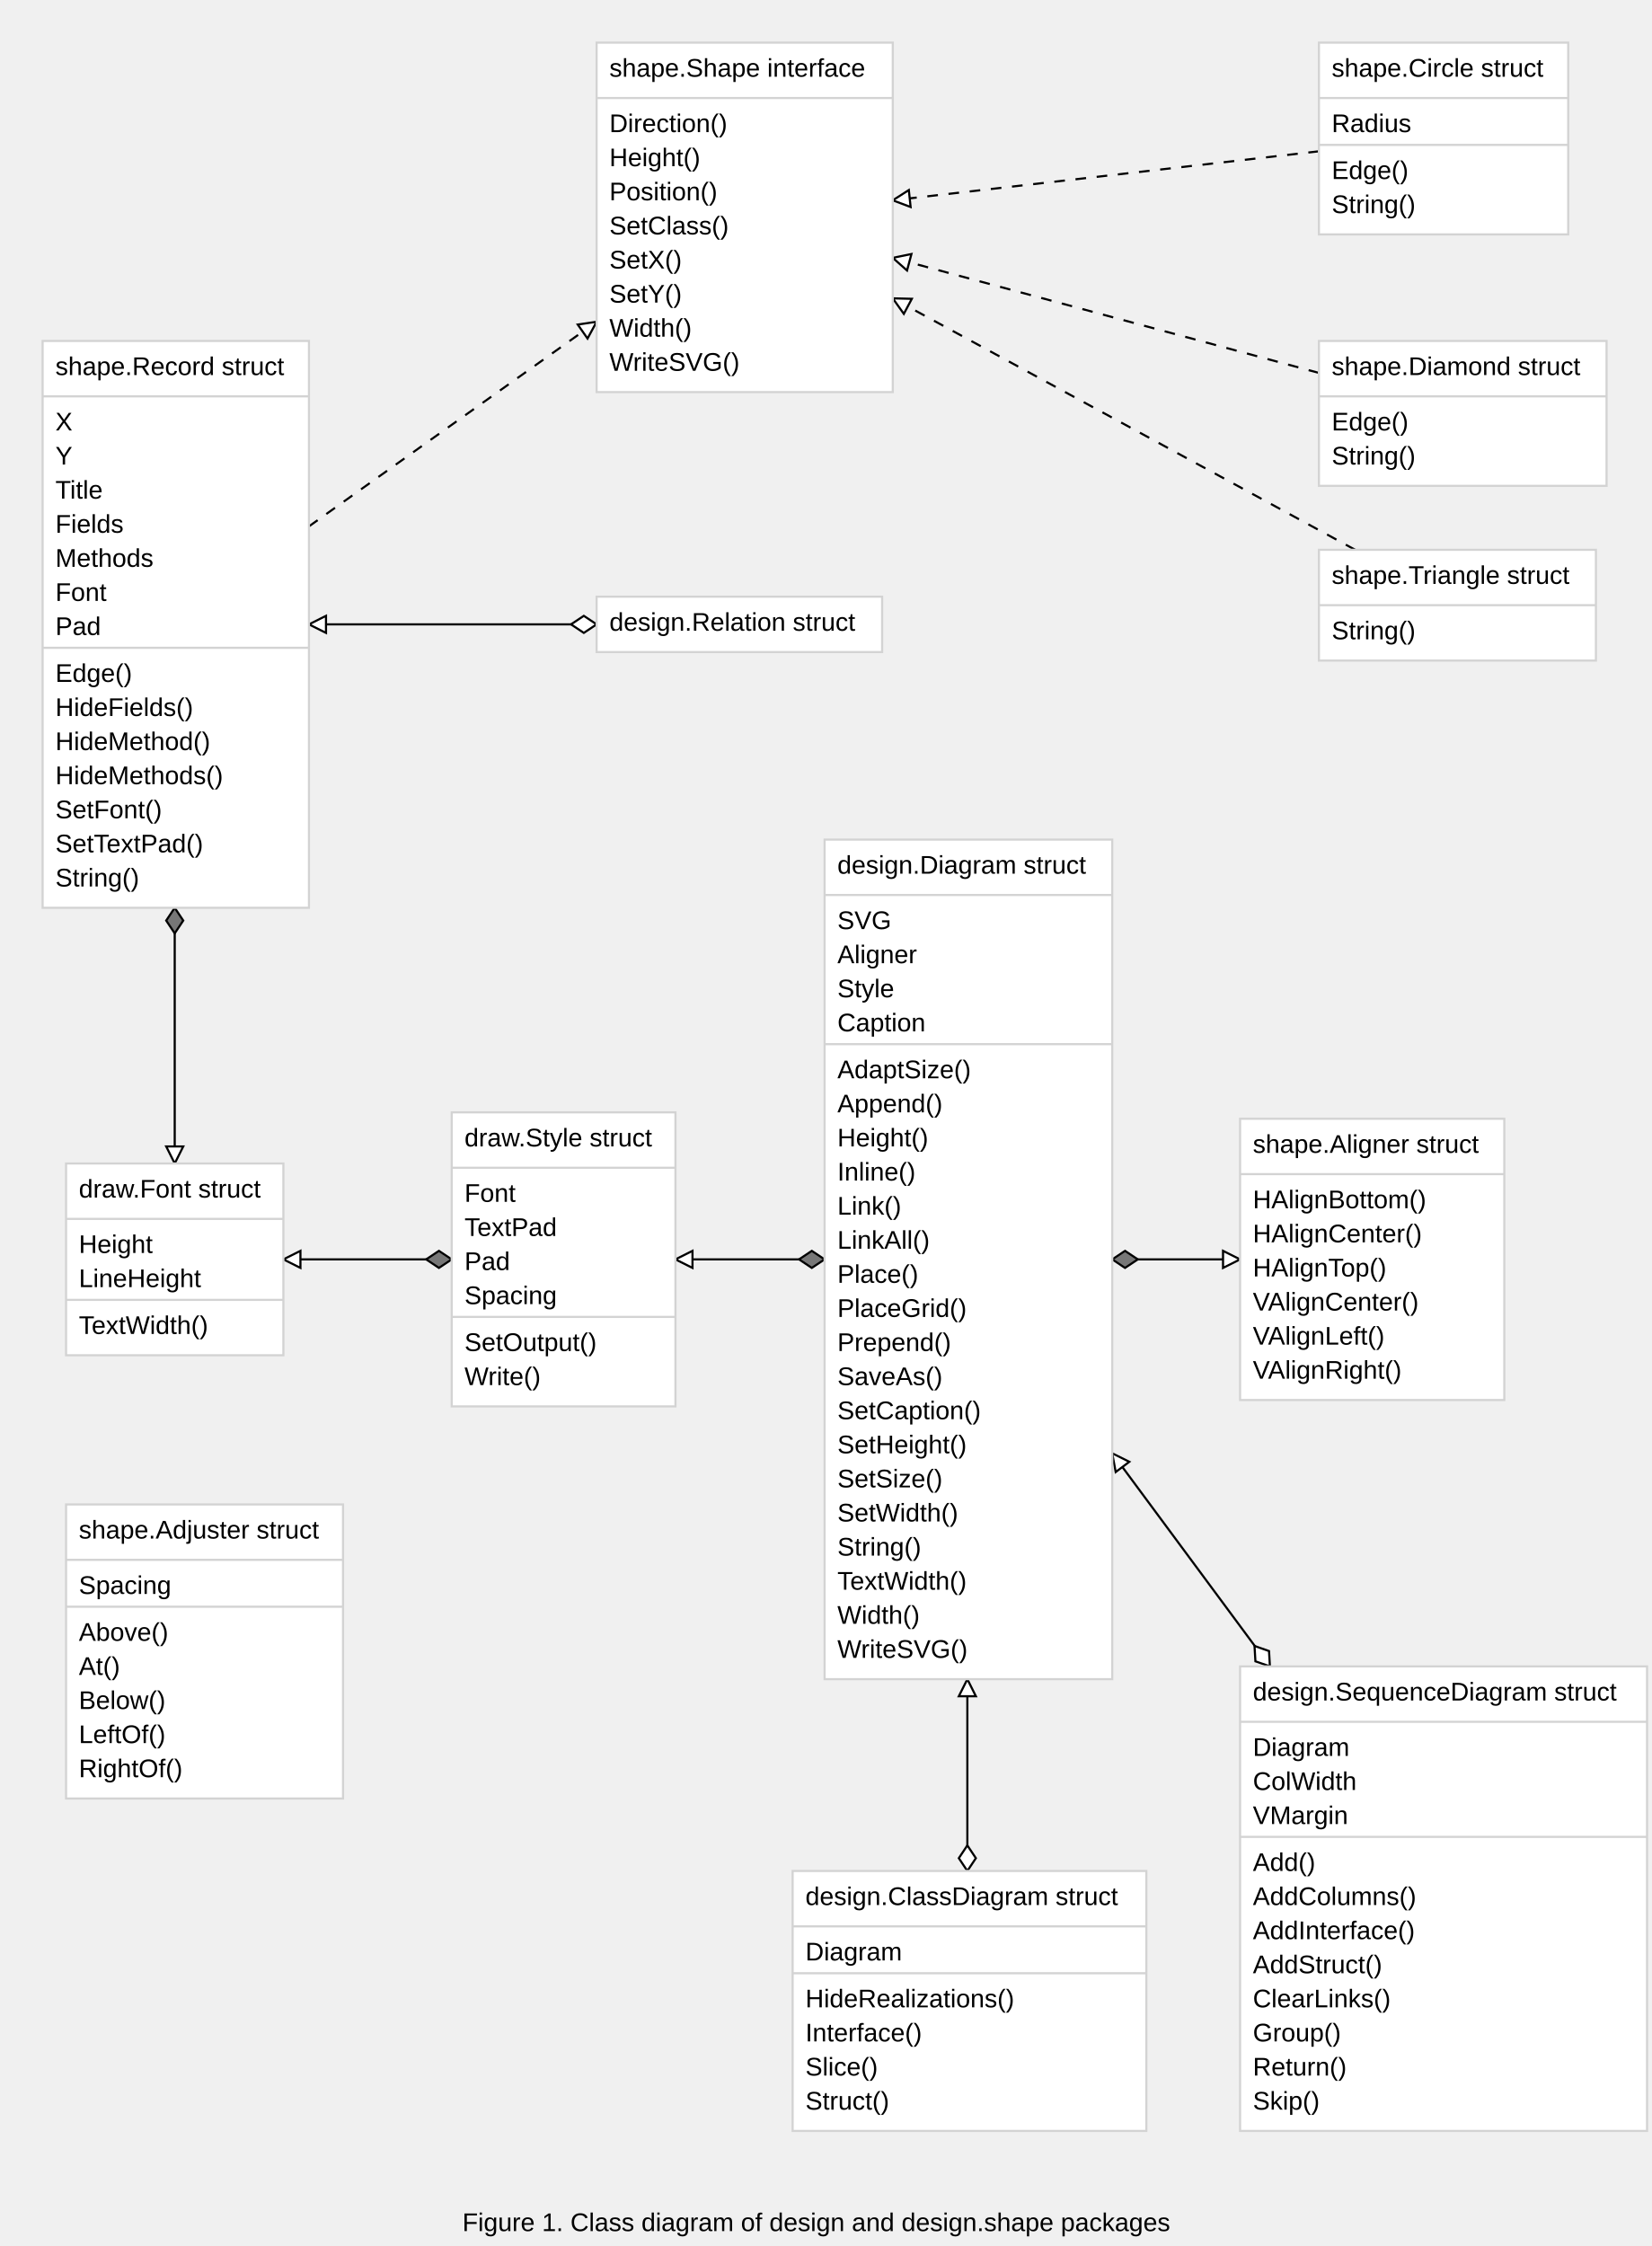
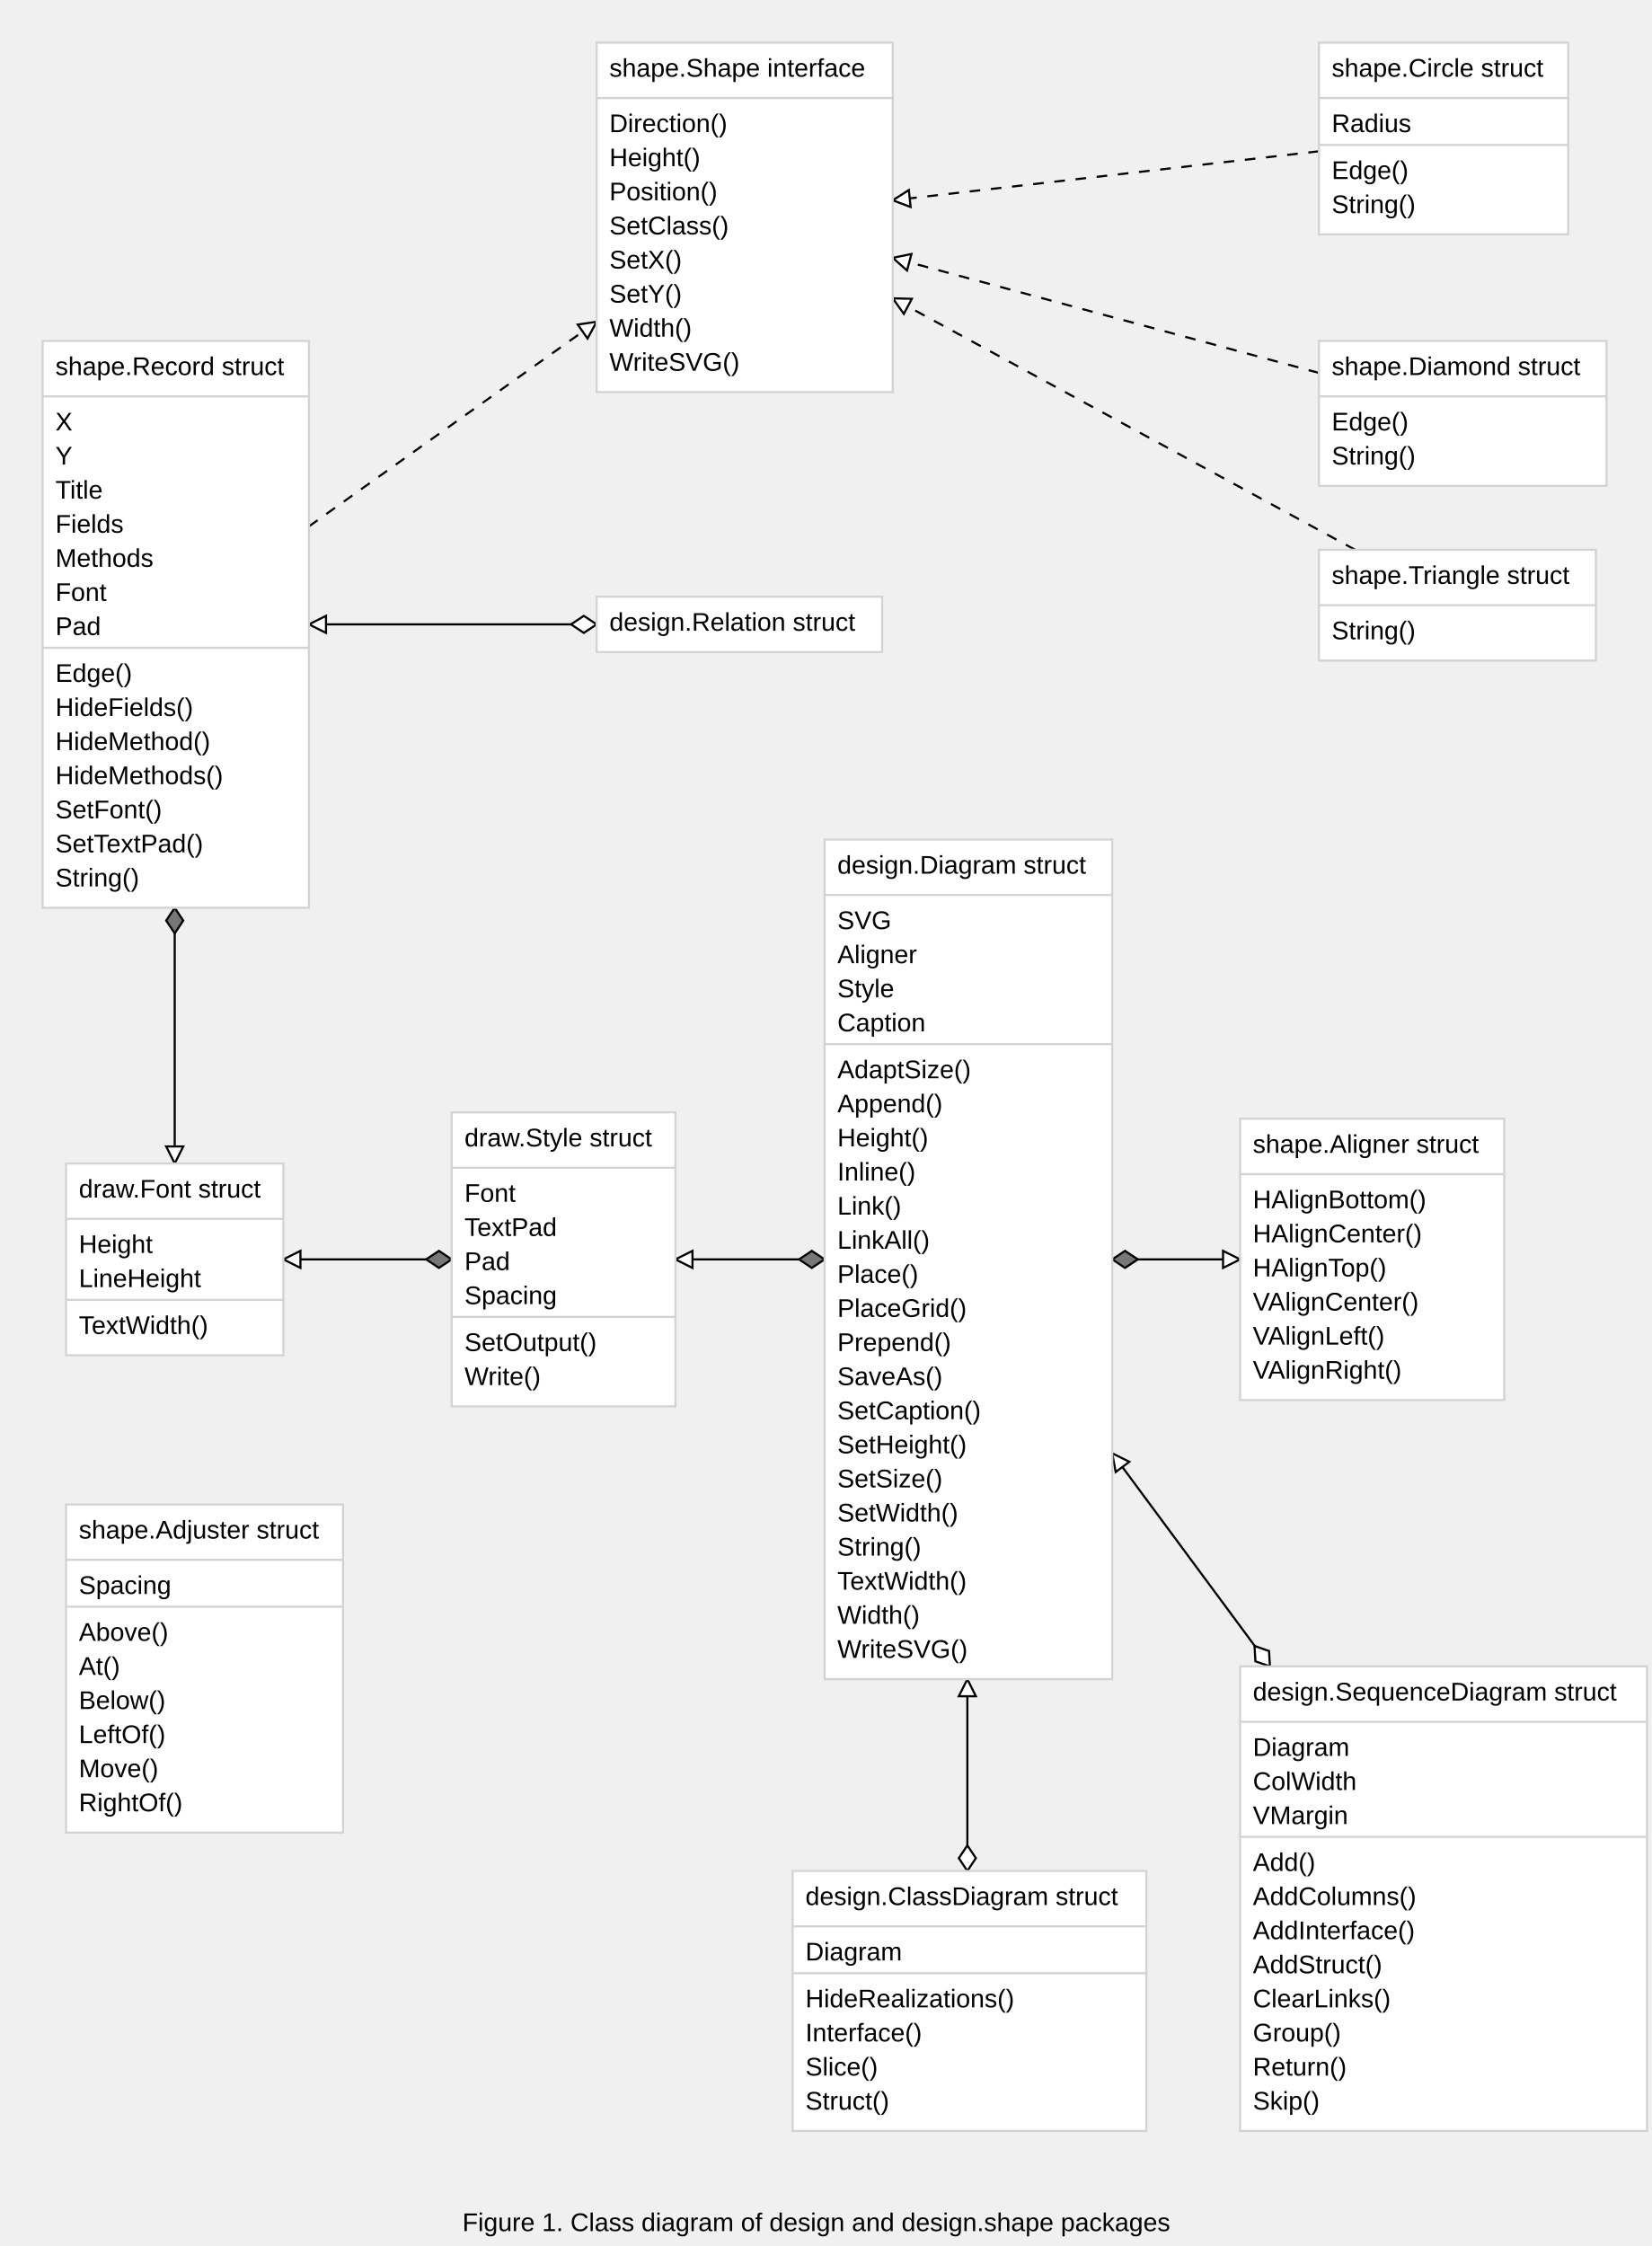
<svg xmlns="http://www.w3.org/2000/svg" font-family="Arial,Helvetica,sans-serif" width="775" height="1054">
  <path stroke="black" d="M280,293 L145,293" />
  <g transform="rotate(180 280 293)">
    <path stroke="black" fill="#ffffff" d="M280,293 l 6,-4 6,4 -6,4 -6,-4" />
  </g>
  <g transform="rotate(270 145 293)">
    <path stroke="black" fill="#ffffff" d="M141,301 l4,-8 l 4,8 Z" />
  </g>
  <path stroke="black" d="M522,591 L582,591" />
  <g transform="rotate(0 522 591)">
    <path stroke="black" fill="#777777" d="M522,591 l 6,-4 6,4 -6,4 -6,-4" />
  </g>
  <g transform="rotate(90 582 591)">
    <path stroke="black" fill="#ffffff" d="M578,599 l4,-8 l 4,8 Z" />
  </g>
  <path stroke="black" d="M387,591 L317,591" />
  <g transform="rotate(180 387 591)">
    <path stroke="black" fill="#777777" d="M387,591 l 6,-4 6,4 -6,4 -6,-4" />
  </g>
  <g transform="rotate(270 317 591)">
    <path stroke="black" fill="#ffffff" d="M313,599 l4,-8 l 4,8 Z" />
  </g>
  <path stroke="black" d="M454,878 L454,788" />
  <g transform="rotate(-90 454 878)">
    <path stroke="black" fill="#ffffff" d="M454,878 l 6,-4 6,4 -6,4 -6,-4" />
  </g>
  <g transform="rotate(0 454 788)">
    <path stroke="black" fill="#ffffff" d="M450,796 l4,-8 l 4,8 Z" />
  </g>
  <path stroke="black" d="M596,782 L522,682" />
  <g transform="rotate(233 596 782)">
    <path stroke="black" fill="#ffffff" d="M596,782 l 6,-4 6,4 -6,4 -6,-4" />
  </g>
  <g transform="rotate(323 522 682)">
    <path stroke="black" fill="#ffffff" d="M518,690 l4,-8 l 4,8 Z" />
  </g>
  <path stroke="black" d="M212,591 L133,591" />
  <g transform="rotate(180 212 591)">
    <path stroke="black" fill="#777777" d="M212,591 l 6,-4 6,4 -6,4 -6,-4" />
  </g>
  <g transform="rotate(270 133 591)">
    <path stroke="black" fill="#ffffff" d="M129,599 l4,-8 l 4,8 Z" />
  </g>
  <path stroke="black" d="M82,426 L82,546" />
  <g transform="rotate(90 82 426)">
    <path stroke="black" fill="#777777" d="M82,426 l 6,-4 6,4 -6,4 -6,-4" />
  </g>
  <g transform="rotate(180 82 546)">
    <path stroke="black" fill="#ffffff" d="M78,554 l4,-8 l 4,8 Z" />
  </g>
  <path stroke="black" stroke-dasharray="5,5,5" d="M636,258 L419,140" />
  <g transform="rotate(298 419 140)">
    <path stroke="black" fill="#ffffff" d="M415,148 l4,-8 l 4,8 Z" />
  </g>
  <path stroke="black" stroke-dasharray="5,5,5" d="M619,175 L419,121" />
  <g transform="rotate(285 419 121)">
    <path stroke="black" fill="#ffffff" d="M415,129 l4,-8 l 4,8 Z" />
  </g>
  <path stroke="black" stroke-dasharray="5,5,5" d="M619,71 L419,94" />
  <g transform="rotate(264 419 94)">
    <path stroke="black" fill="#ffffff" d="M415,102 l4,-8 l 4,8 Z" />
  </g>
  <path stroke="black" stroke-dasharray="5,5,5" d="M145,247 L280,151" />
  <g transform="rotate(55 280 151)">
    <path stroke="black" fill="#ffffff" d="M276,159 l4,-8 l 4,8 Z" />
  </g>
  <rect stroke="#d3d3d3" fill="#ffffff" x="280" y="20" width="139" height="164" />
  <path stroke="#d3d3d3" d="M280,46 L419,46" />
  <text font-family="Arial,Helvetica,sans-serif" font-size="12px" x="286" y="62">Direction()</text>
  <text font-family="Arial,Helvetica,sans-serif" font-size="12px" x="286" y="78">Height()</text>
  <text font-family="Arial,Helvetica,sans-serif" font-size="12px" x="286" y="94">Position()</text>
  <text font-family="Arial,Helvetica,sans-serif" font-size="12px" x="286" y="110">SetClass()</text>
  <text font-family="Arial,Helvetica,sans-serif" font-size="12px" x="286" y="126">SetX()</text>
  <text font-family="Arial,Helvetica,sans-serif" font-size="12px" x="286" y="142">SetY()</text>
  <text font-family="Arial,Helvetica,sans-serif" font-size="12px" x="286" y="158">Width()</text>
  <text font-family="Arial,Helvetica,sans-serif" font-size="12px" x="286" y="174">WriteSVG()</text>
  <text font-family="Arial,Helvetica,sans-serif" font-size="12px" x="286" y="36">shape.Shape interface</text>
  <rect stroke="#d3d3d3" fill="#ffffff" x="20" y="160" width="125" height="266" />
  <path stroke="#d3d3d3" d="M20,186 L145,186" />
  <text font-family="Arial,Helvetica,sans-serif" font-size="12px" x="26" y="202">X</text>
  <text font-family="Arial,Helvetica,sans-serif" font-size="12px" x="26" y="218">Y</text>
  <text font-family="Arial,Helvetica,sans-serif" font-size="12px" x="26" y="234">Title</text>
  <text font-family="Arial,Helvetica,sans-serif" font-size="12px" x="26" y="250">Fields</text>
  <text font-family="Arial,Helvetica,sans-serif" font-size="12px" x="26" y="266">Methods</text>
  <text font-family="Arial,Helvetica,sans-serif" font-size="12px" x="26" y="282">Font</text>
  <text font-family="Arial,Helvetica,sans-serif" font-size="12px" x="26" y="298">Pad</text>
  <path stroke="#d3d3d3" d="M20,304 L145,304" />
  <text font-family="Arial,Helvetica,sans-serif" font-size="12px" x="26" y="320">Edge()</text>
  <text font-family="Arial,Helvetica,sans-serif" font-size="12px" x="26" y="336">HideFields()</text>
  <text font-family="Arial,Helvetica,sans-serif" font-size="12px" x="26" y="352">HideMethod()</text>
  <text font-family="Arial,Helvetica,sans-serif" font-size="12px" x="26" y="368">HideMethods()</text>
  <text font-family="Arial,Helvetica,sans-serif" font-size="12px" x="26" y="384">SetFont()</text>
  <text font-family="Arial,Helvetica,sans-serif" font-size="12px" x="26" y="400">SetTextPad()</text>
  <text font-family="Arial,Helvetica,sans-serif" font-size="12px" x="26" y="416">String()</text>
  <text font-family="Arial,Helvetica,sans-serif" font-size="12px" x="26" y="176">shape.Record struct</text>
  <rect stroke="#d3d3d3" fill="#ffffff" x="619" y="20" width="117" height="90" />
  <path stroke="#d3d3d3" d="M619,46 L736,46" />
  <text font-family="Arial,Helvetica,sans-serif" font-size="12px" x="625" y="62">Radius</text>
  <path stroke="#d3d3d3" d="M619,68 L736,68" />
  <text font-family="Arial,Helvetica,sans-serif" font-size="12px" x="625" y="84">Edge()</text>
  <text font-family="Arial,Helvetica,sans-serif" font-size="12px" x="625" y="100">String()</text>
  <text font-family="Arial,Helvetica,sans-serif" font-size="12px" x="625" y="36">shape.Circle struct</text>
  <rect stroke="#d3d3d3" fill="#ffffff" x="619" y="160" width="135" height="68" />
  <path stroke="#d3d3d3" d="M619,186 L754,186" />
  <text font-family="Arial,Helvetica,sans-serif" font-size="12px" x="625" y="202">Edge()</text>
  <text font-family="Arial,Helvetica,sans-serif" font-size="12px" x="625" y="218">String()</text>
  <text font-family="Arial,Helvetica,sans-serif" font-size="12px" x="625" y="176">shape.Diamond struct</text>
  <rect stroke="#d3d3d3" fill="#ffffff" x="619" y="258" width="130" height="52" />
  <path stroke="#d3d3d3" d="M619,284 L749,284" />
  <text font-family="Arial,Helvetica,sans-serif" font-size="12px" x="625" y="300">String()</text>
  <text font-family="Arial,Helvetica,sans-serif" font-size="12px" x="625" y="274">shape.Triangle struct</text>
  <rect stroke="#d3d3d3" fill="#ffffff" x="31" y="546" width="102" height="90" />
  <path stroke="#d3d3d3" d="M31,572 L133,572" />
  <text font-family="Arial,Helvetica,sans-serif" font-size="12px" x="37" y="588">Height</text>
  <text font-family="Arial,Helvetica,sans-serif" font-size="12px" x="37" y="604">LineHeight</text>
  <path stroke="#d3d3d3" d="M31,610 L133,610" />
  <text font-family="Arial,Helvetica,sans-serif" font-size="12px" x="37" y="626">TextWidth()</text>
  <text font-family="Arial,Helvetica,sans-serif" font-size="12px" x="37" y="562">draw.Font struct</text>
  <rect stroke="#d3d3d3" fill="#ffffff" x="212" y="522" width="105" height="138" />
  <path stroke="#d3d3d3" d="M212,548 L317,548" />
  <text font-family="Arial,Helvetica,sans-serif" font-size="12px" x="218" y="564">Font</text>
  <text font-family="Arial,Helvetica,sans-serif" font-size="12px" x="218" y="580">TextPad</text>
  <text font-family="Arial,Helvetica,sans-serif" font-size="12px" x="218" y="596">Pad</text>
  <text font-family="Arial,Helvetica,sans-serif" font-size="12px" x="218" y="612">Spacing</text>
  <path stroke="#d3d3d3" d="M212,618 L317,618" />
  <text font-family="Arial,Helvetica,sans-serif" font-size="12px" x="218" y="634">SetOutput()</text>
  <text font-family="Arial,Helvetica,sans-serif" font-size="12px" x="218" y="650">Write()</text>
  <text font-family="Arial,Helvetica,sans-serif" font-size="12px" x="218" y="538">draw.Style struct</text>
  <rect stroke="#d3d3d3" fill="#ffffff" x="280" y="280" width="134" height="26" />
  <text font-family="Arial,Helvetica,sans-serif" font-size="12px" x="286" y="296">design.Relation struct</text>
  <rect stroke="#d3d3d3" fill="#ffffff" x="387" y="394" width="135" height="394" />
  <path stroke="#d3d3d3" d="M387,420 L522,420" />
  <text font-family="Arial,Helvetica,sans-serif" font-size="12px" x="393" y="436">SVG</text>
  <text font-family="Arial,Helvetica,sans-serif" font-size="12px" x="393" y="452">Aligner</text>
  <text font-family="Arial,Helvetica,sans-serif" font-size="12px" x="393" y="468">Style</text>
  <text font-family="Arial,Helvetica,sans-serif" font-size="12px" x="393" y="484">Caption</text>
  <path stroke="#d3d3d3" d="M387,490 L522,490" />
  <text font-family="Arial,Helvetica,sans-serif" font-size="12px" x="393" y="506">AdaptSize()</text>
  <text font-family="Arial,Helvetica,sans-serif" font-size="12px" x="393" y="522">Append()</text>
  <text font-family="Arial,Helvetica,sans-serif" font-size="12px" x="393" y="538">Height()</text>
  <text font-family="Arial,Helvetica,sans-serif" font-size="12px" x="393" y="554">Inline()</text>
  <text font-family="Arial,Helvetica,sans-serif" font-size="12px" x="393" y="570">Link()</text>
  <text font-family="Arial,Helvetica,sans-serif" font-size="12px" x="393" y="586">LinkAll()</text>
  <text font-family="Arial,Helvetica,sans-serif" font-size="12px" x="393" y="602">Place()</text>
  <text font-family="Arial,Helvetica,sans-serif" font-size="12px" x="393" y="618">PlaceGrid()</text>
  <text font-family="Arial,Helvetica,sans-serif" font-size="12px" x="393" y="634">Prepend()</text>
  <text font-family="Arial,Helvetica,sans-serif" font-size="12px" x="393" y="650">SaveAs()</text>
  <text font-family="Arial,Helvetica,sans-serif" font-size="12px" x="393" y="666">SetCaption()</text>
  <text font-family="Arial,Helvetica,sans-serif" font-size="12px" x="393" y="682">SetHeight()</text>
  <text font-family="Arial,Helvetica,sans-serif" font-size="12px" x="393" y="698">SetSize()</text>
  <text font-family="Arial,Helvetica,sans-serif" font-size="12px" x="393" y="714">SetWidth()</text>
  <text font-family="Arial,Helvetica,sans-serif" font-size="12px" x="393" y="730">String()</text>
  <text font-family="Arial,Helvetica,sans-serif" font-size="12px" x="393" y="746">TextWidth()</text>
  <text font-family="Arial,Helvetica,sans-serif" font-size="12px" x="393" y="762">Width()</text>
  <text font-family="Arial,Helvetica,sans-serif" font-size="12px" x="393" y="778">WriteSVG()</text>
  <text font-family="Arial,Helvetica,sans-serif" font-size="12px" x="393" y="410">design.Diagram struct</text>
  <rect stroke="#d3d3d3" fill="#ffffff" x="582" y="525" width="124" height="132" />
  <path stroke="#d3d3d3" d="M582,551 L706,551" />
  <text font-family="Arial,Helvetica,sans-serif" font-size="12px" x="588" y="567">HAlignBottom()</text>
  <text font-family="Arial,Helvetica,sans-serif" font-size="12px" x="588" y="583">HAlignCenter()</text>
  <text font-family="Arial,Helvetica,sans-serif" font-size="12px" x="588" y="599">HAlignTop()</text>
  <text font-family="Arial,Helvetica,sans-serif" font-size="12px" x="588" y="615">VAlignCenter()</text>
  <text font-family="Arial,Helvetica,sans-serif" font-size="12px" x="588" y="631">VAlignLeft()</text>
  <text font-family="Arial,Helvetica,sans-serif" font-size="12px" x="588" y="647">VAlignRight()</text>
  <text font-family="Arial,Helvetica,sans-serif" font-size="12px" x="588" y="541">shape.Aligner struct</text>
-   <rect stroke="#d3d3d3" fill="#ffffff" x="31" y="706" width="130" height="138" />
+   <rect stroke="#d3d3d3" fill="#ffffff" x="31" y="706" width="130" height="154" />
  <path stroke="#d3d3d3" d="M31,732 L161,732" />
  <text font-family="Arial,Helvetica,sans-serif" font-size="12px" x="37" y="748">Spacing</text>
  <path stroke="#d3d3d3" d="M31,754 L161,754" />
  <text font-family="Arial,Helvetica,sans-serif" font-size="12px" x="37" y="770">Above()</text>
  <text font-family="Arial,Helvetica,sans-serif" font-size="12px" x="37" y="786">At()</text>
  <text font-family="Arial,Helvetica,sans-serif" font-size="12px" x="37" y="802">Below()</text>
  <text font-family="Arial,Helvetica,sans-serif" font-size="12px" x="37" y="818">LeftOf()</text>
-   <text font-family="Arial,Helvetica,sans-serif" font-size="12px" x="37" y="834">RightOf()</text>
+   <text font-family="Arial,Helvetica,sans-serif" font-size="12px" x="37" y="834">Move()</text>
+   <text font-family="Arial,Helvetica,sans-serif" font-size="12px" x="37" y="850">RightOf()</text>
  <text font-family="Arial,Helvetica,sans-serif" font-size="12px" x="37" y="722">shape.Adjuster struct</text>
  <rect stroke="#d3d3d3" fill="#ffffff" x="582" y="782" width="191" height="218" />
  <path stroke="#d3d3d3" d="M582,808 L773,808" />
  <text font-family="Arial,Helvetica,sans-serif" font-size="12px" x="588" y="824">Diagram</text>
  <text font-family="Arial,Helvetica,sans-serif" font-size="12px" x="588" y="840">ColWidth</text>
  <text font-family="Arial,Helvetica,sans-serif" font-size="12px" x="588" y="856">VMargin</text>
  <path stroke="#d3d3d3" d="M582,862 L773,862" />
  <text font-family="Arial,Helvetica,sans-serif" font-size="12px" x="588" y="878">Add()</text>
  <text font-family="Arial,Helvetica,sans-serif" font-size="12px" x="588" y="894">AddColumns()</text>
  <text font-family="Arial,Helvetica,sans-serif" font-size="12px" x="588" y="910">AddInterface()</text>
  <text font-family="Arial,Helvetica,sans-serif" font-size="12px" x="588" y="926">AddStruct()</text>
  <text font-family="Arial,Helvetica,sans-serif" font-size="12px" x="588" y="942">ClearLinks()</text>
  <text font-family="Arial,Helvetica,sans-serif" font-size="12px" x="588" y="958">Group()</text>
  <text font-family="Arial,Helvetica,sans-serif" font-size="12px" x="588" y="974">Return()</text>
  <text font-family="Arial,Helvetica,sans-serif" font-size="12px" x="588" y="990">Skip()</text>
  <text font-family="Arial,Helvetica,sans-serif" font-size="12px" x="588" y="798">design.SequenceDiagram struct</text>
  <rect stroke="#d3d3d3" fill="#ffffff" x="372" y="878" width="166" height="122" />
  <path stroke="#d3d3d3" d="M372,904 L538,904" />
  <text font-family="Arial,Helvetica,sans-serif" font-size="12px" x="378" y="920">Diagram</text>
  <path stroke="#d3d3d3" d="M372,926 L538,926" />
  <text font-family="Arial,Helvetica,sans-serif" font-size="12px" x="378" y="942">HideRealizations()</text>
  <text font-family="Arial,Helvetica,sans-serif" font-size="12px" x="378" y="958">Interface()</text>
  <text font-family="Arial,Helvetica,sans-serif" font-size="12px" x="378" y="974">Slice()</text>
  <text font-family="Arial,Helvetica,sans-serif" font-size="12px" x="378" y="990">Struct()</text>
  <text font-family="Arial,Helvetica,sans-serif" font-size="12px" x="378" y="894">design.ClassDiagram struct</text>
  <text font-family="Arial,Helvetica,sans-serif" font-size="12px" x="217" y="1047">Figure 1. Class diagram of design and design.shape packages</text>
</svg>
